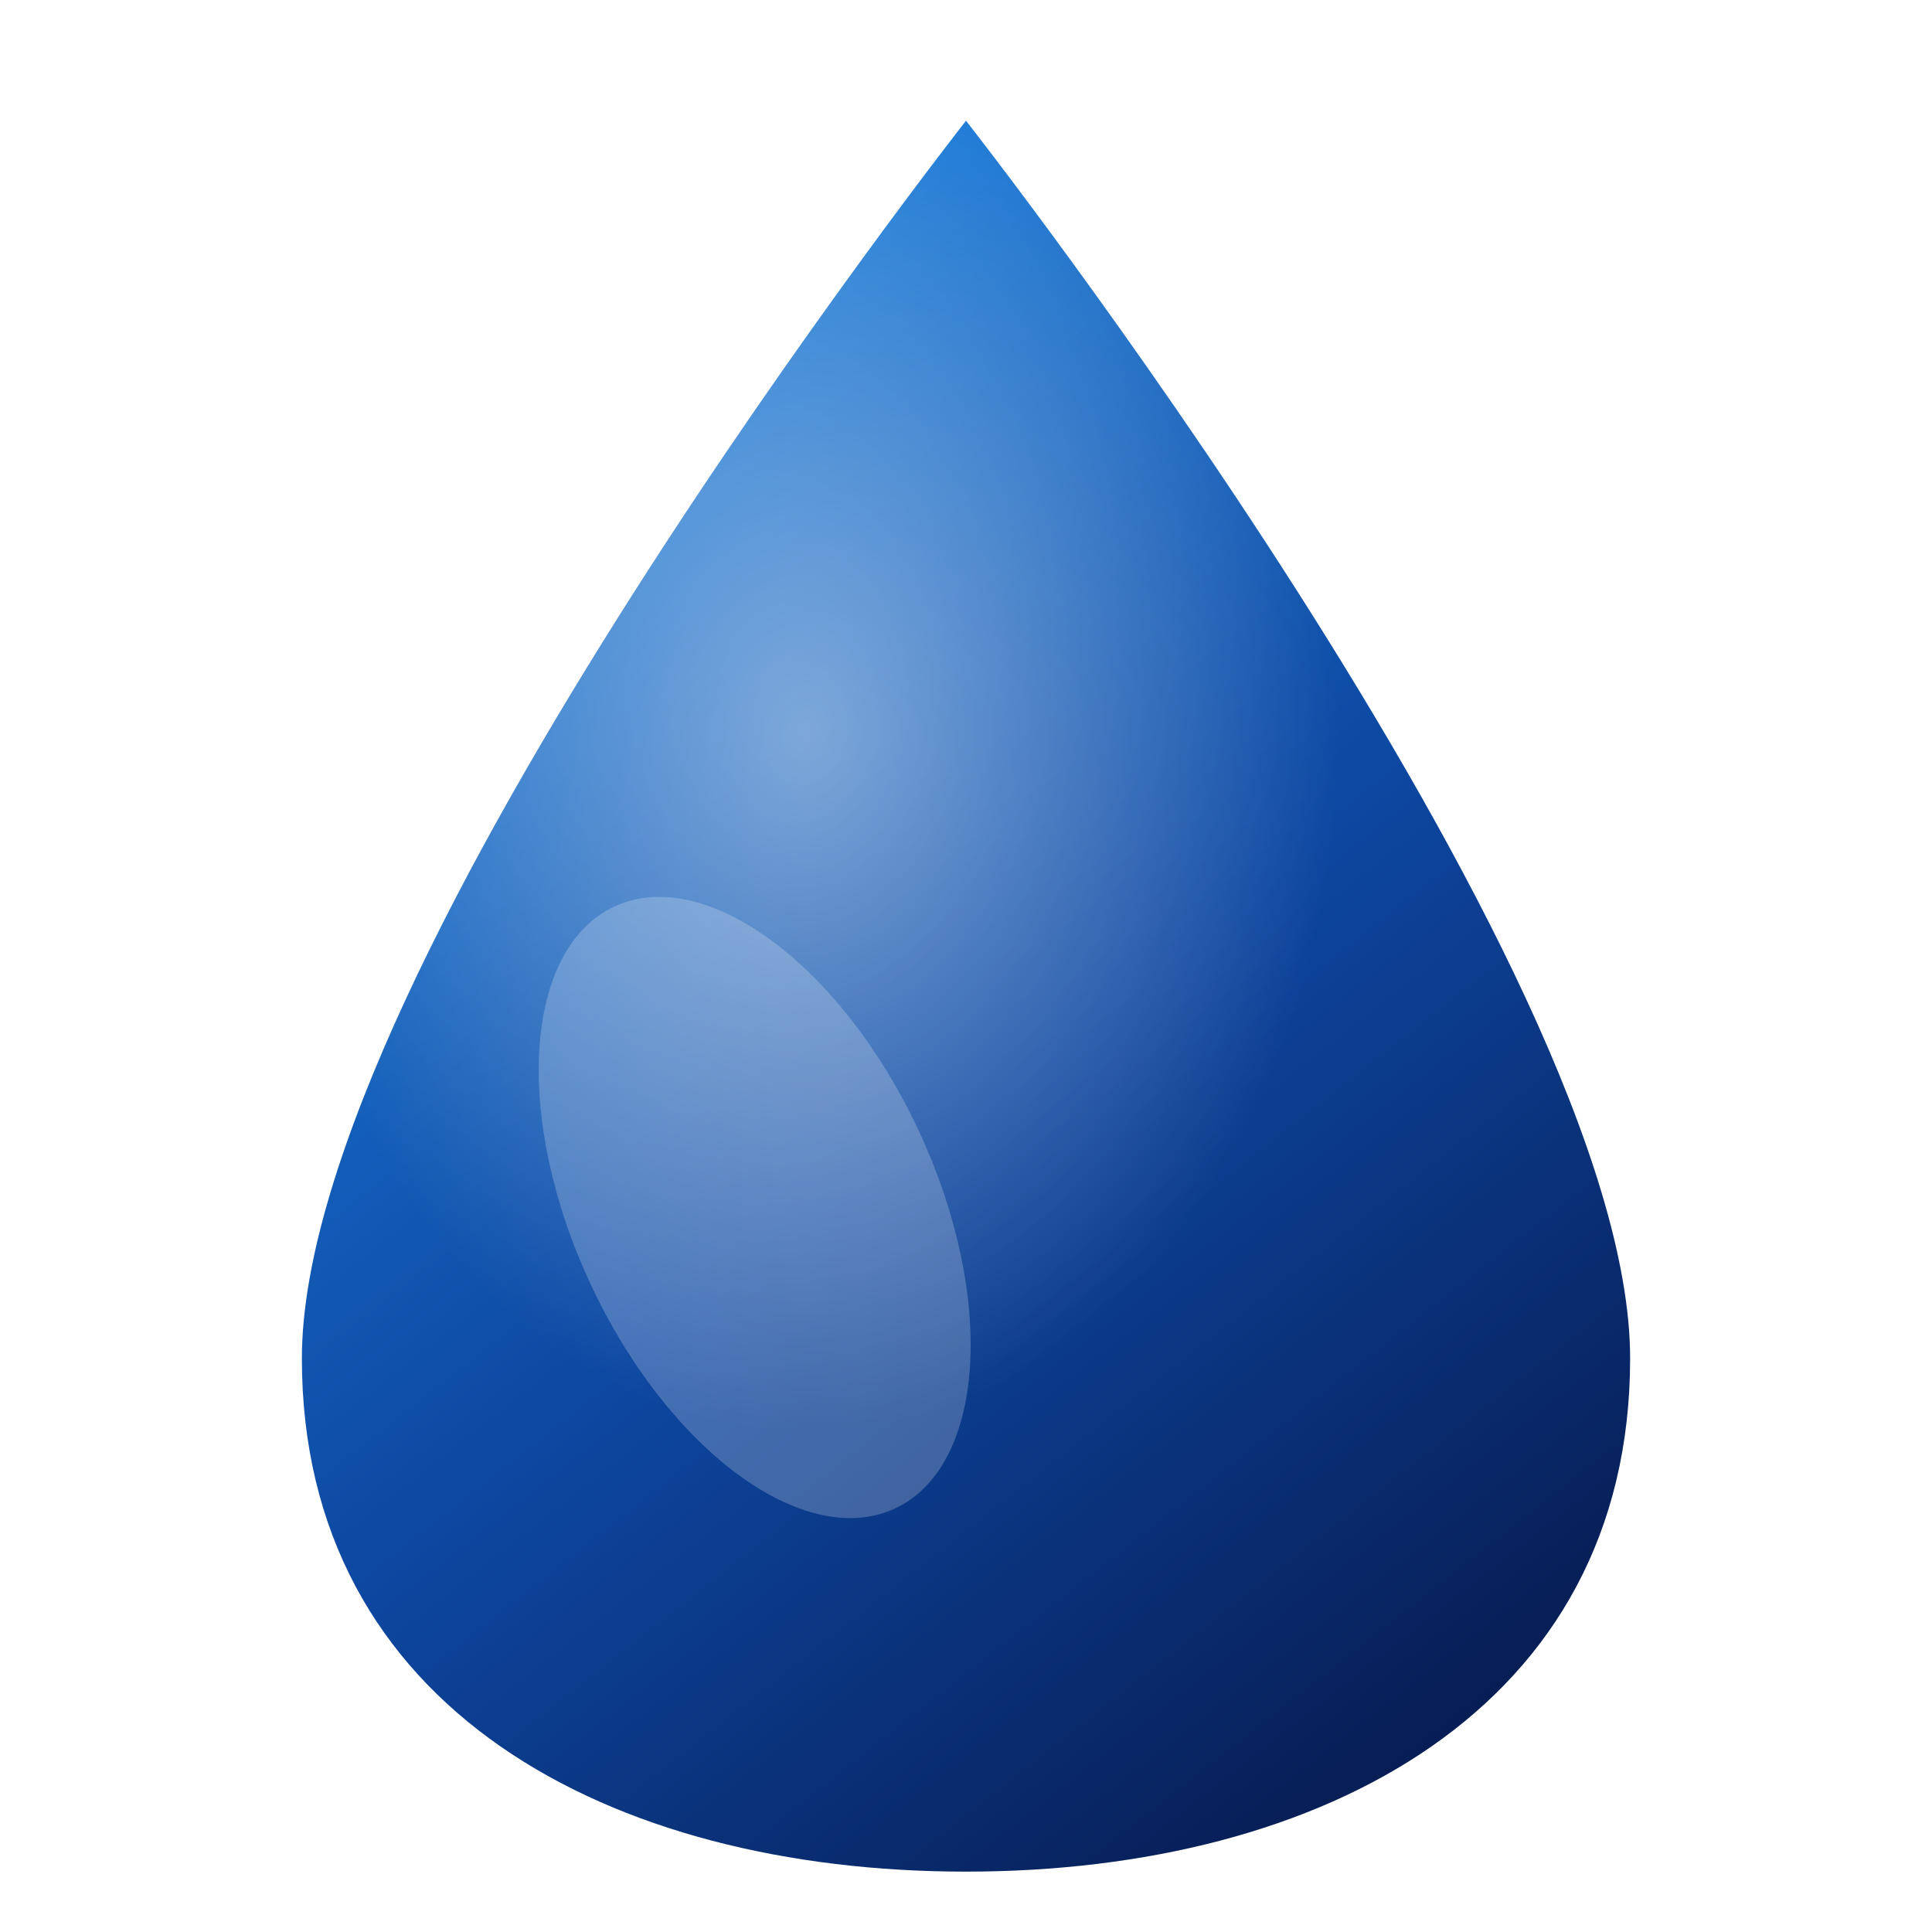
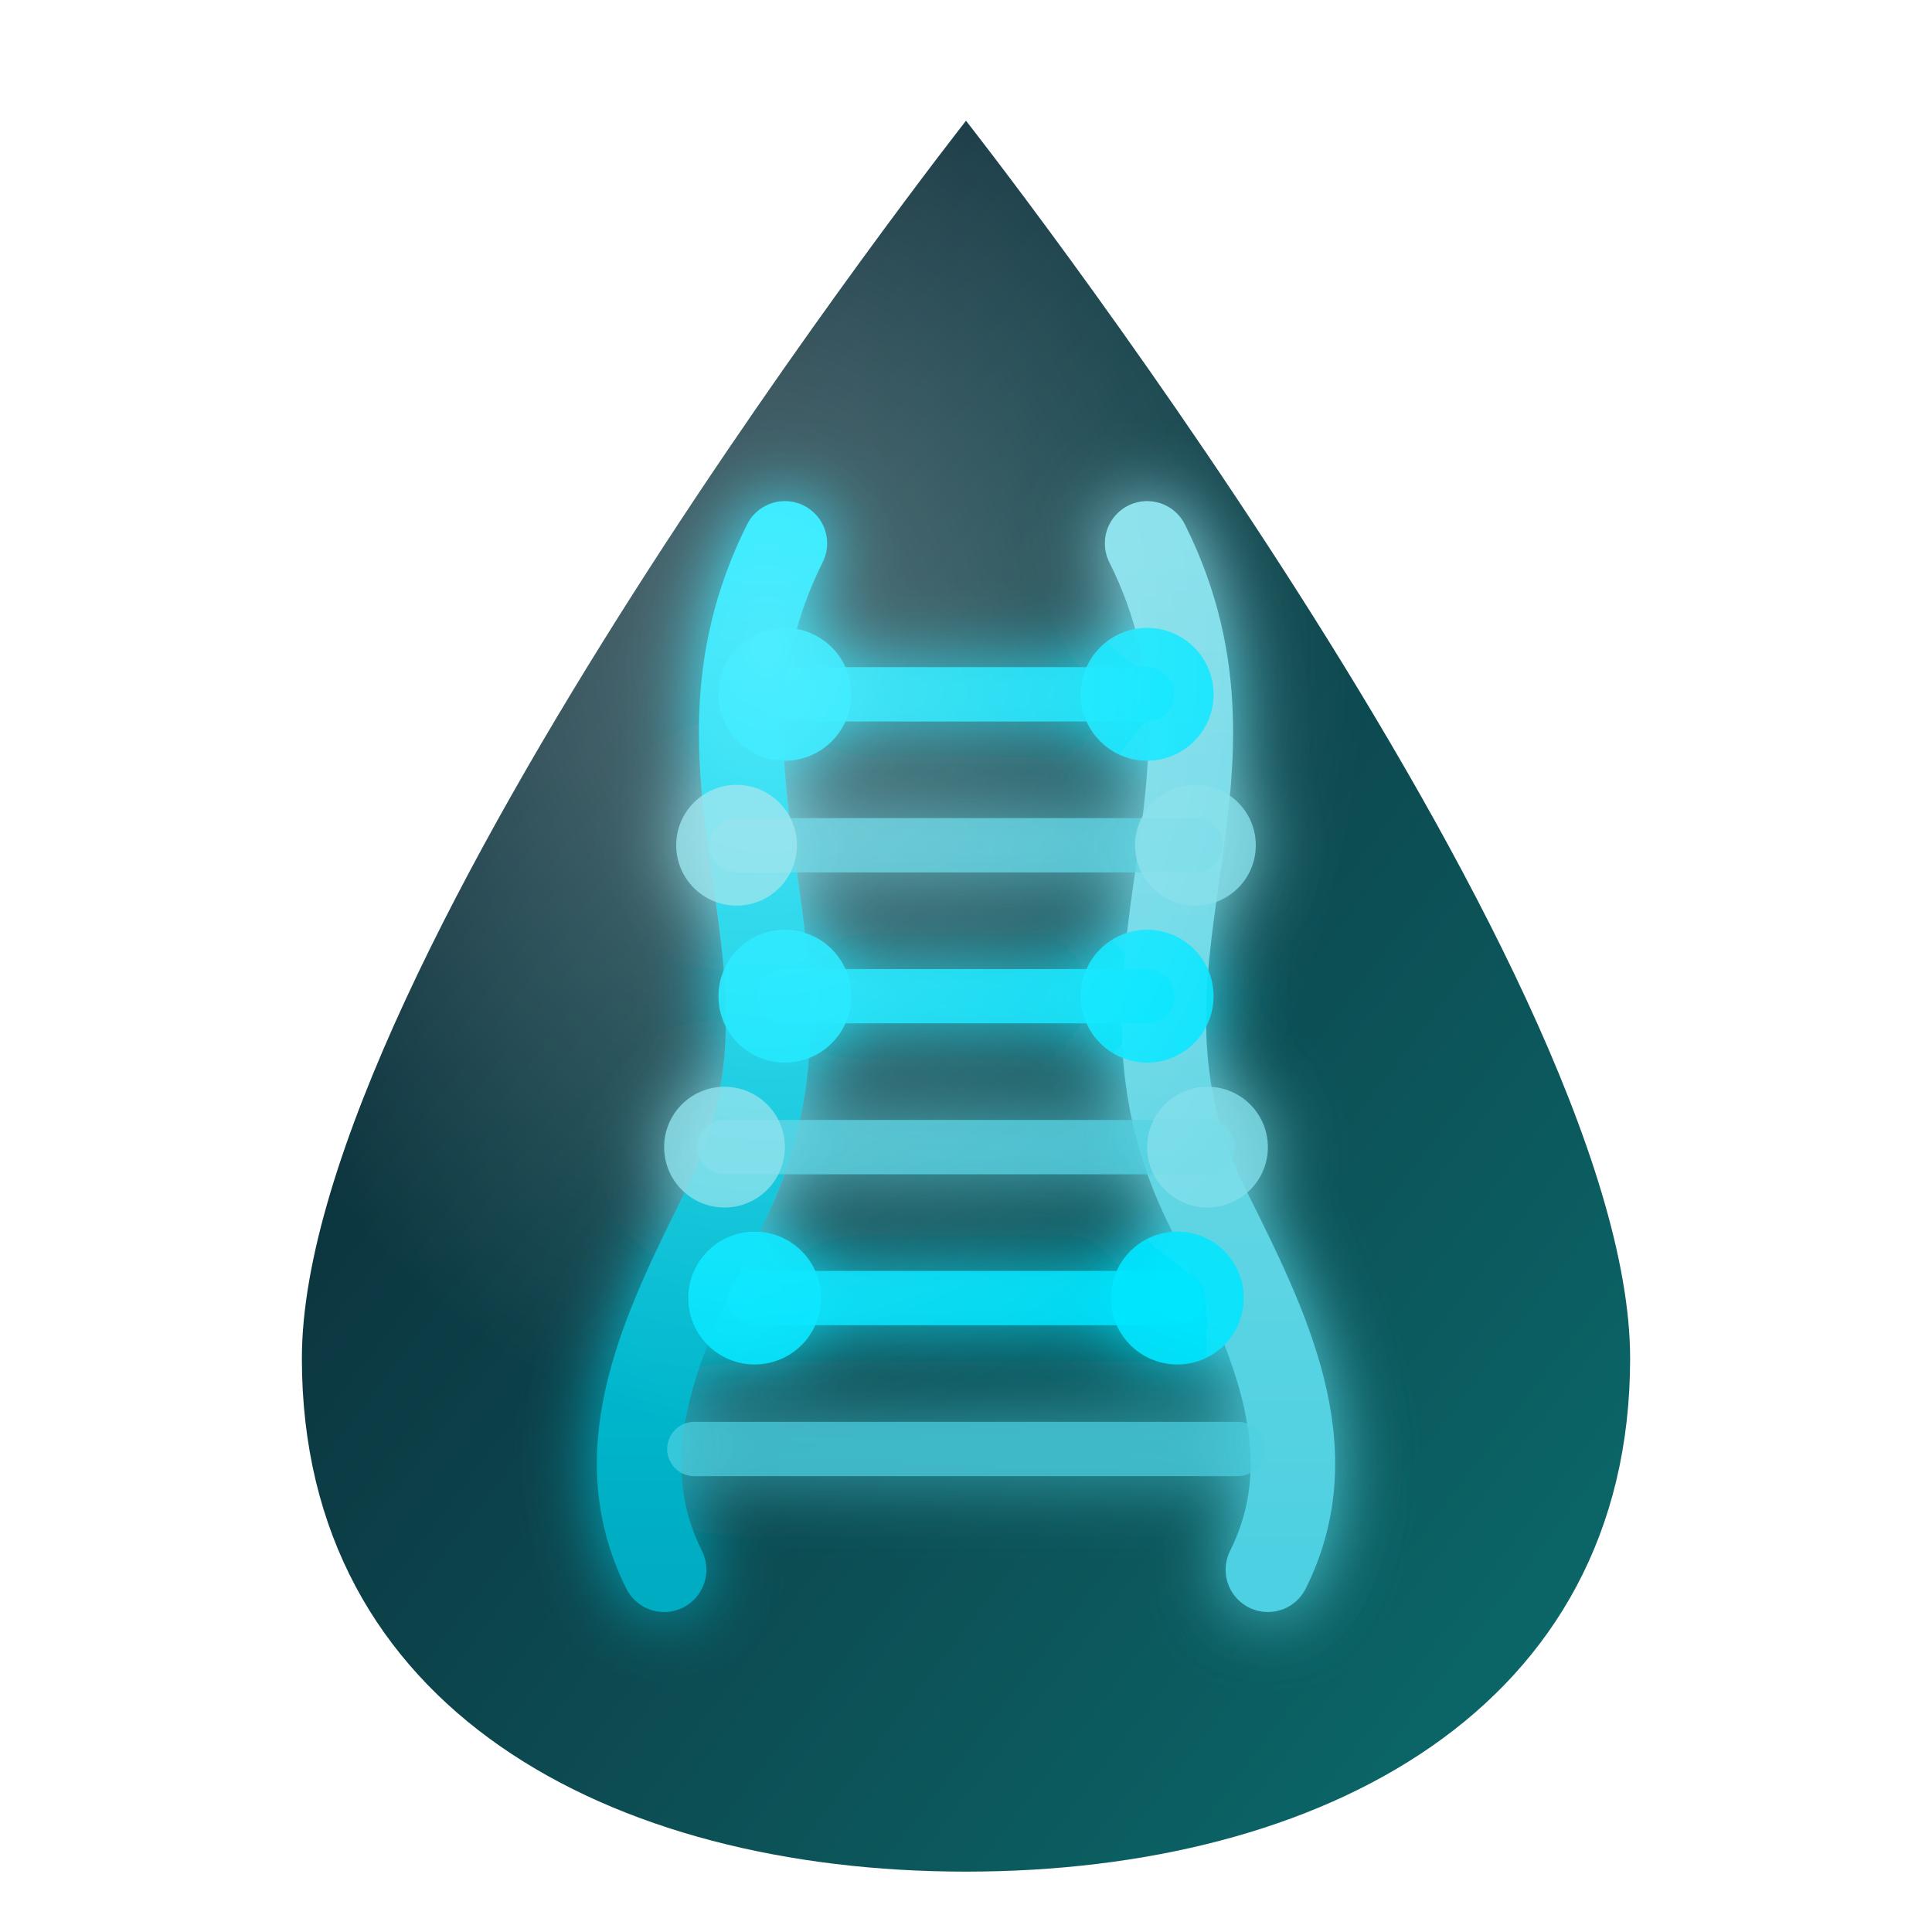
<svg xmlns="http://www.w3.org/2000/svg" viewBox="0 0 32 32">
  <defs>
-     <linearGradient id="dropGrad" x1="20%" y1="0%" x2="80%" y2="100%">
-       <stop offset="0%" stop-color="#1E88E5" />
-       <stop offset="55%" stop-color="#0D47A1" />
-       <stop offset="100%" stop-color="#071A4F" />
+     <linearGradient id="bg" x1="0%" y1="0%" x2="100%" y2="100%">
+       <stop offset="0%" stop-color="#0D1B2A" />
+       <stop offset="100%" stop-color="#0B6E6E" />
    </linearGradient>
-     <radialGradient id="shine" cx="38%" cy="35%" r="40%">
-       <stop offset="0%" stop-color="rgba(255,255,255,0.45)" />
+     <linearGradient id="strand1" x1="0%" y1="0%" x2="0%" y2="100%">
+       <stop offset="0%" stop-color="#00E5FF" />
+       <stop offset="100%" stop-color="#00ACC1" />
+     </linearGradient>
+     <linearGradient id="strand2" x1="0%" y1="0%" x2="0%" y2="100%">
+       <stop offset="0%" stop-color="#80DEEA" />
+       <stop offset="100%" stop-color="#4DD0E1" />
+     </linearGradient>
+     <radialGradient id="shine" cx="35%" cy="30%" r="45%">
+       <stop offset="0%" stop-color="rgba(255,255,255,0.30)" />
      <stop offset="100%" stop-color="rgba(255,255,255,0)" />
    </radialGradient>
+     <filter id="glow" x="-20%" y="-20%" width="140%" height="140%">
+       <feGaussianBlur stdDeviation="0.6" result="blur" />
+       <feMerge>
+         <feMergeNode in="blur" />
+         <feMergeNode in="SourceGraphic" />
+       </feMerge>
+     </filter>
+     <clipPath id="dropClip">
+       <path d="M16 2 C16 2 5 16 5 22.5 C5 28.3 10.1 31 16 31 C21.9 31 27 28.3 27 22.5 C27 16 16 2 16 2Z" />
+     </clipPath>
  </defs>
-   <path d="M16 2 C16 2 5 16 5 22.5 C5 28.3 10.1 31 16 31 C21.9 31 27 28.3 27 22.5 C27 16 16 2 16 2Z" fill="url(#dropGrad)" />
+   <path d="M16 2 C16 2 5 16 5 22.5 C5 28.3 10.1 31 16 31 C21.9 31 27 28.3 27 22.5 C27 16 16 2 16 2Z" fill="url(#bg)" />
+   <g clip-path="url(#dropClip)" filter="url(#glow)">
+     <path d="M13 9 C11 13 14 16 12 20 C11 22 10 24 11 26" fill="none" stroke="url(#strand1)" stroke-width="1.4" stroke-linecap="round" />
+     <path d="M19 9 C21 13 18 16 20 20 C21 22 22 24 21 26" fill="none" stroke="url(#strand2)" stroke-width="1.4" stroke-linecap="round" />
+     <line x1="13" y1="11.5" x2="19" y2="11.5" stroke="#00E5FF" stroke-width="0.9" stroke-linecap="round" opacity="0.85" />
+     <line x1="12.2" y1="14" x2="19.8" y2="14" stroke="#4DD0E1" stroke-width="0.9" stroke-linecap="round" opacity="0.75" />
+     <line x1="13" y1="16.5" x2="19" y2="16.5" stroke="#00E5FF" stroke-width="0.9" stroke-linecap="round" opacity="0.85" />
+     <line x1="12" y1="19" x2="20" y2="19" stroke="#4DD0E1" stroke-width="0.9" stroke-linecap="round" opacity="0.75" />
+     <line x1="12.5" y1="21.5" x2="19.5" y2="21.5" stroke="#00E5FF" stroke-width="0.9" stroke-linecap="round" opacity="0.85" />
+     <line x1="11.5" y1="24" x2="20.5" y2="24" stroke="#4DD0E1" stroke-width="0.9" stroke-linecap="round" opacity="0.70" />
+     <circle cx="13" cy="11.5" r="1.1" fill="#00E5FF" opacity="0.9" />
+     <circle cx="12.2" cy="14" r="1.0" fill="#80DEEA" opacity="0.8" />
+     <circle cx="13" cy="16.5" r="1.1" fill="#00E5FF" opacity="0.9" />
+     <circle cx="12" cy="19" r="1.0" fill="#80DEEA" opacity="0.8" />
+     <circle cx="12.5" cy="21.5" r="1.1" fill="#00E5FF" opacity="0.9" />
+     <circle cx="19" cy="11.5" r="1.1" fill="#00E5FF" opacity="0.9" />
+     <circle cx="19.8" cy="14" r="1.0" fill="#80DEEA" opacity="0.8" />
+     <circle cx="19" cy="16.5" r="1.1" fill="#00E5FF" opacity="0.9" />
+     <circle cx="20" cy="19" r="1.0" fill="#80DEEA" opacity="0.8" />
+     <circle cx="19.5" cy="21.5" r="1.1" fill="#00E5FF" opacity="0.9" />
+   </g>
  <path d="M16 2 C16 2 5 16 5 22.5 C5 28.3 10.1 31 16 31 C21.9 31 27 28.3 27 22.5 C27 16 16 2 16 2Z" fill="url(#shine)" />
-   <ellipse cx="12.5" cy="20" rx="3" ry="5.5" fill="rgba(255,255,255,0.22)" transform="rotate(-25 12.5 20)" />
</svg>
